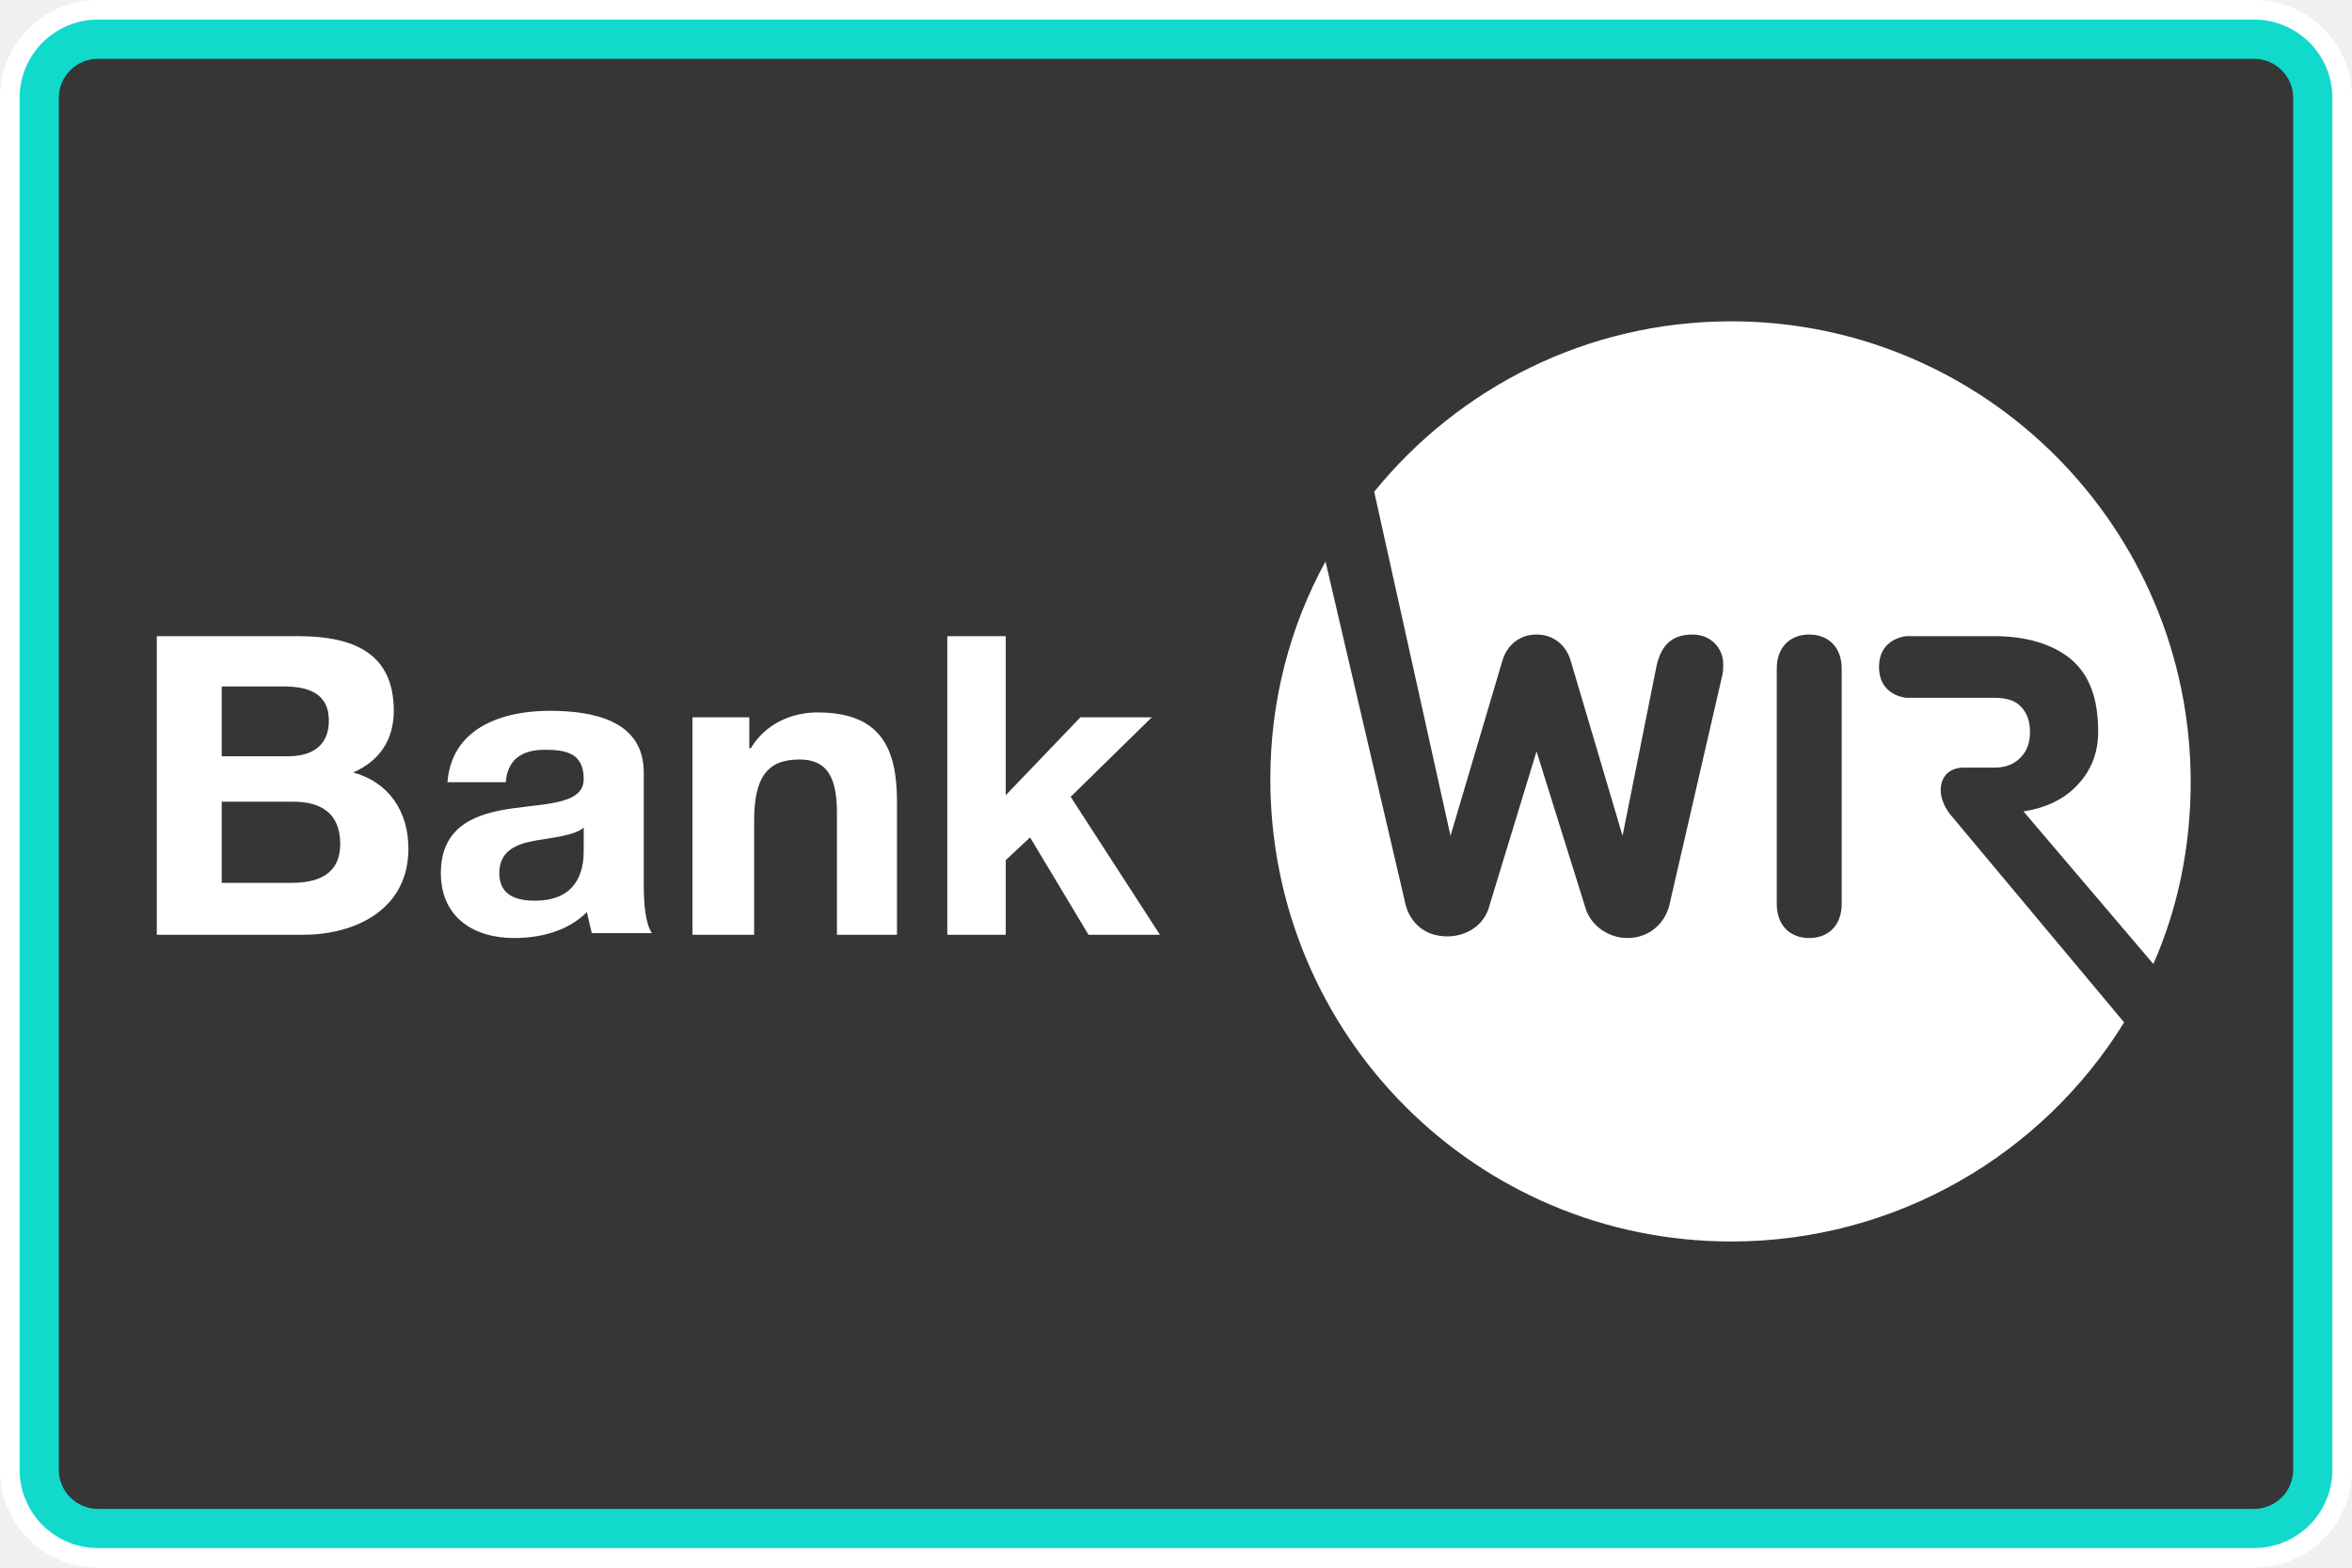
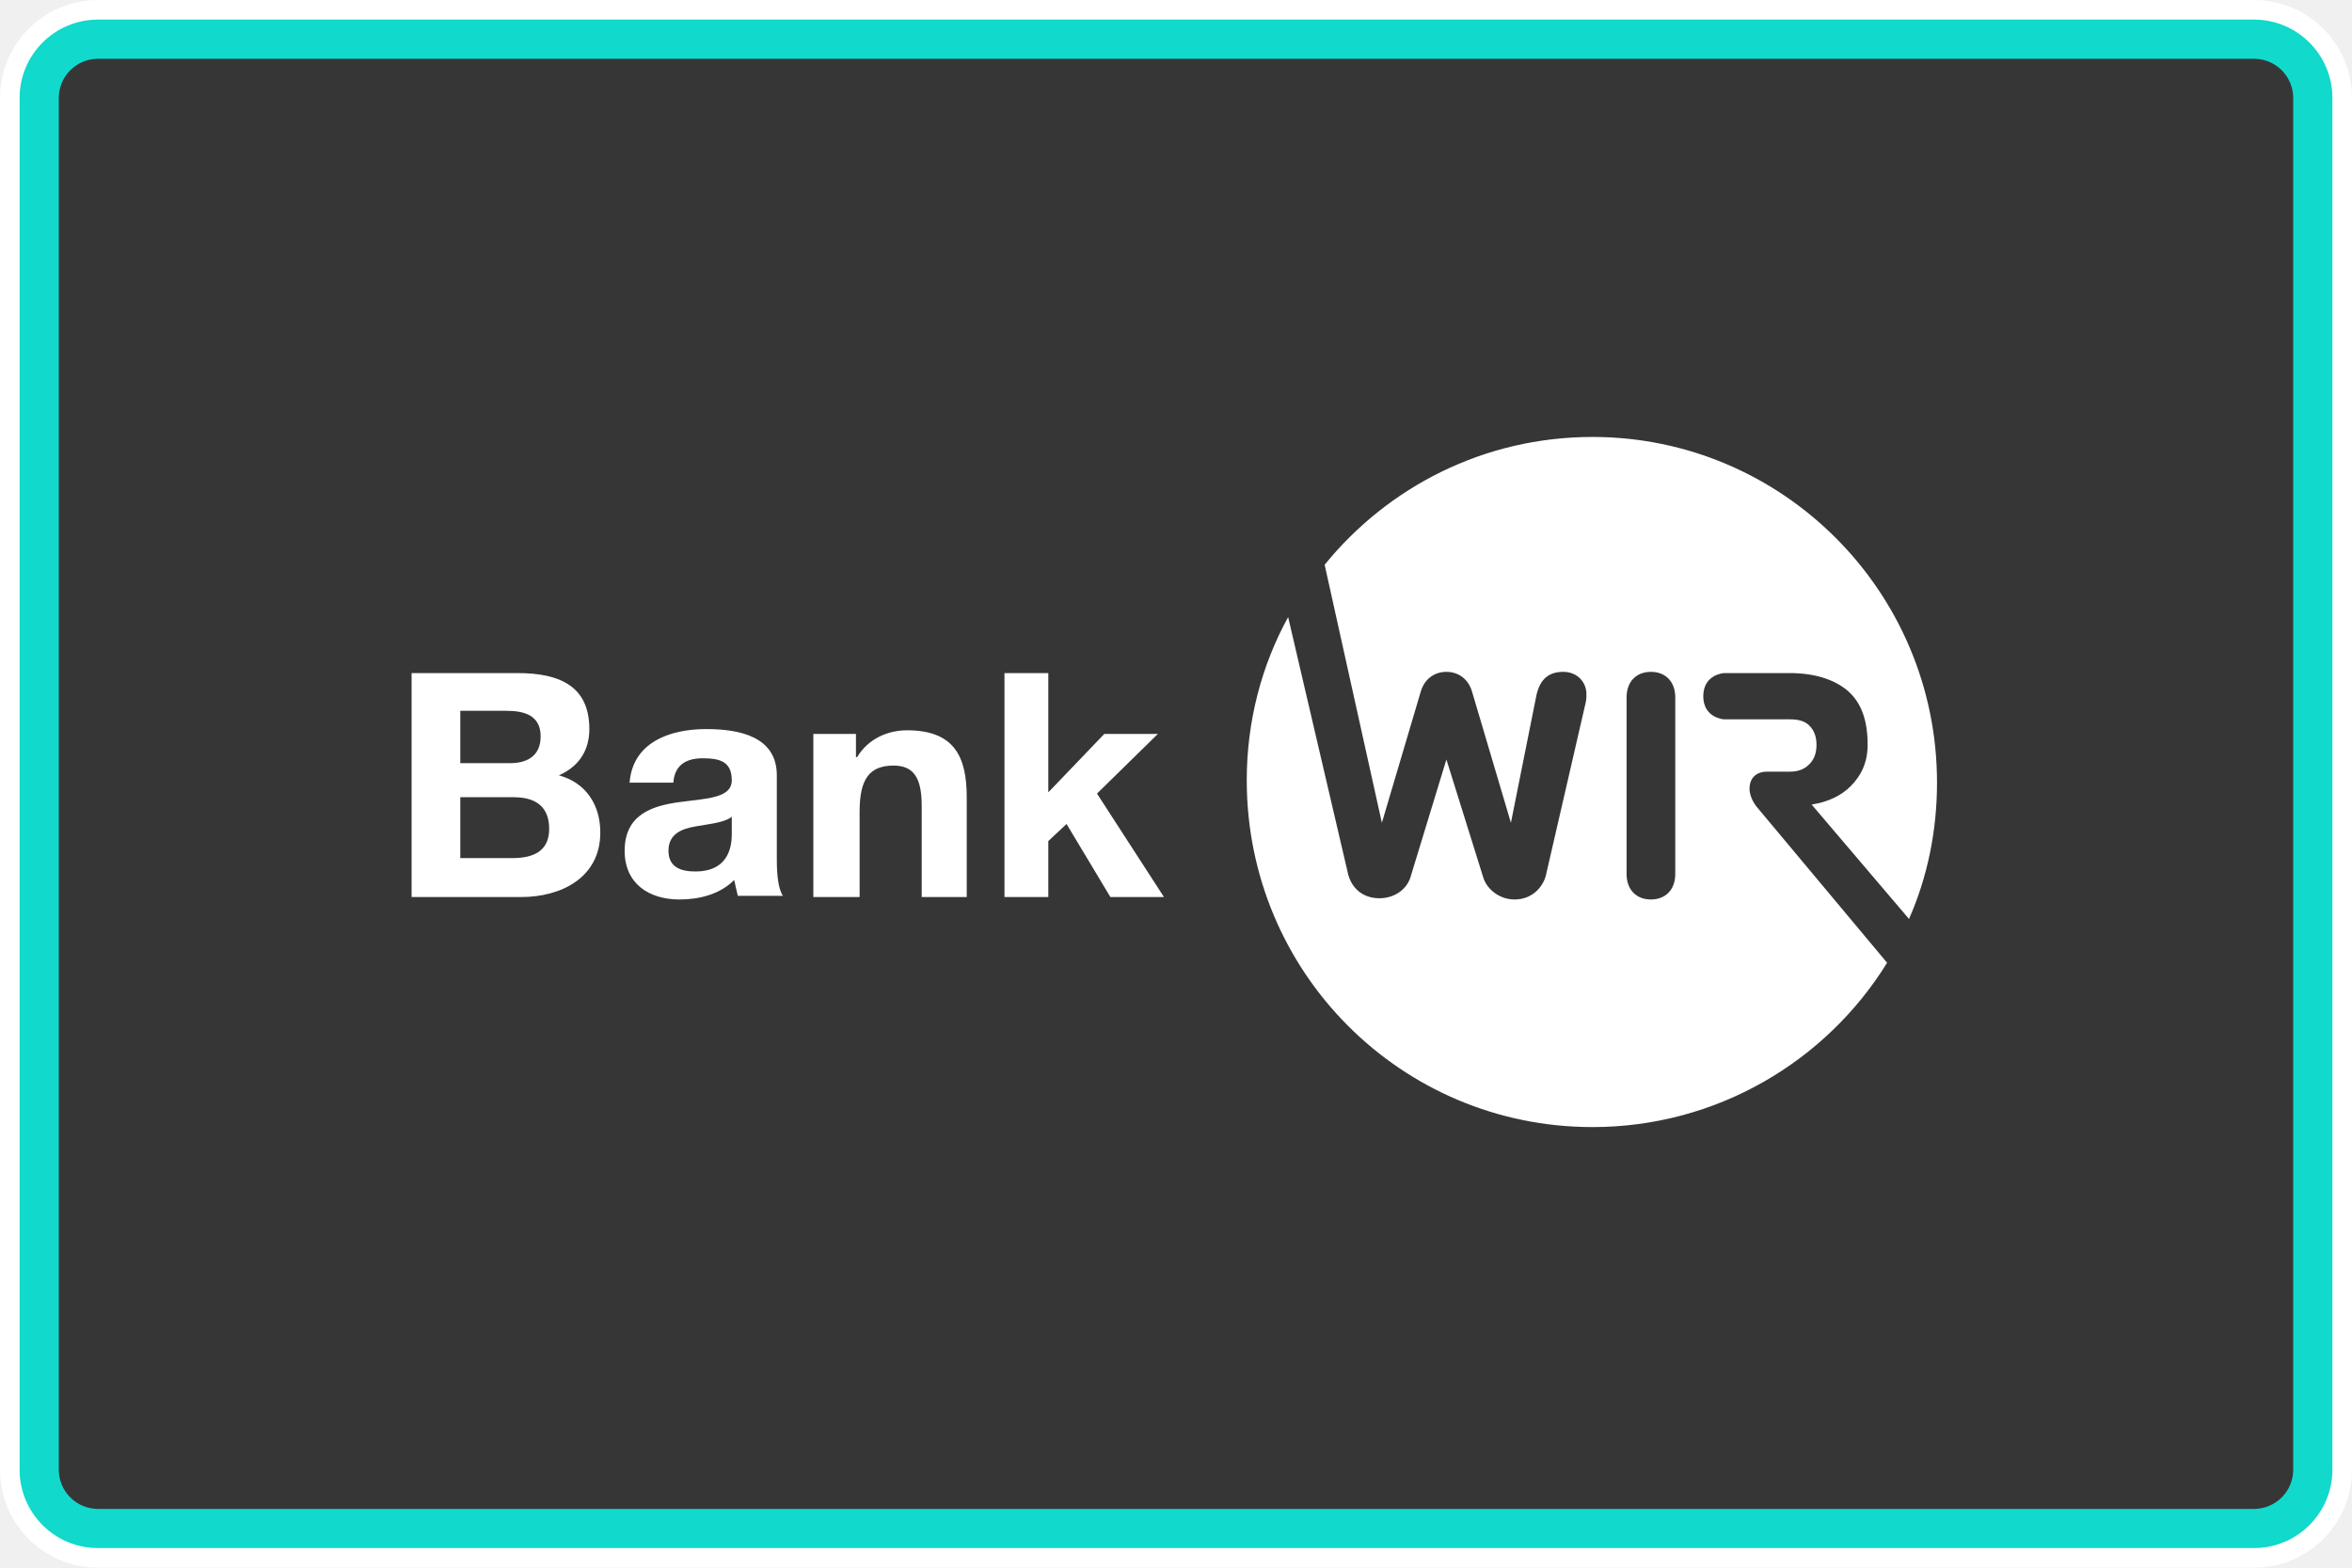
<svg xmlns="http://www.w3.org/2000/svg" width="120" height="80" viewBox="0 0 120 80" role="img" aria-labelledby="t-chw">
  <rect width="120" height="80" rx="5" fill="#FFFFFF" />
  <rect x="1" y="1" width="118" height="78" rx="4" fill="#11D9CC" />
  <rect x="3" y="3" width="114" height="74" rx="2" fill="#363636" />
-   <svg fill="none" aria-hidden="true" focusable="false" x="8" y="8" width="104" height="64" viewBox="0 0 141 64" preserveAspectRatio="xMidYMid meet">
+   <svg fill="none" aria-hidden="true" focusable="false" x="21" y="19" width="78" height="42" viewBox="0 0 141 64" preserveAspectRatio="xMidYMid meet">
    <path d="M124.07 34.133C124.07 34.133 123.396 33.347 123.396 32.449C123.396 31.326 124.182 30.877 124.968 30.877H127.102C127.888 30.877 128.449 30.653 128.898 30.203C129.347 29.754 129.572 29.193 129.572 28.407C129.572 27.621 129.347 27.06 128.898 26.61C128.449 26.161 127.775 26.049 127.102 26.049H121.039C121.039 26.049 119.13 25.937 119.13 23.916C119.13 21.895 121.039 21.782 121.039 21.782H127.102C129.347 21.782 131.144 22.344 132.379 23.354C133.726 24.477 134.288 26.161 134.288 28.407C134.288 29.979 133.726 31.214 132.716 32.225C131.818 33.123 130.582 33.684 129.123 33.909L138.105 44.463C139.789 40.646 140.688 36.379 140.688 31.888C140.688 14.26 126.428 0 108.912 0C98.919 0 90.049 4.604 84.21 11.79L89.488 35.593L93.081 23.467C93.418 22.344 94.316 21.67 95.439 21.67C96.561 21.67 97.46 22.344 97.796 23.467L101.389 35.593L103.747 23.803C104.084 22.344 104.87 21.67 106.218 21.67C107.565 21.67 108.351 22.681 108.351 23.691C108.351 24.14 108.351 24.253 108.239 24.702L104.646 40.309C104.421 41.432 103.411 42.667 101.726 42.667C100.379 42.667 99.144 41.768 98.807 40.533L95.439 29.754L92.183 40.421C91.846 41.768 90.611 42.554 89.263 42.554C87.467 42.554 86.568 41.319 86.344 40.197L80.842 16.617C78.372 21.109 77.025 26.274 77.025 31.663C77.025 49.404 91.284 63.663 108.912 63.663C120.365 63.663 130.47 57.6 136.084 48.505L124.07 34.133ZM116.547 40.309C116.547 41.768 115.649 42.667 114.302 42.667C112.954 42.667 112.056 41.768 112.056 40.309V24.028C112.056 22.568 112.954 21.67 114.302 21.67C115.649 21.67 116.547 22.568 116.547 24.028V40.309Z" fill="#FFFFFF" />
    <path d="M0 21.782H9.768C13.698 21.782 16.393 23.017 16.393 26.947C16.393 28.968 15.383 30.428 13.586 31.214C16.056 31.888 17.404 33.909 17.404 36.491C17.404 40.646 13.81 42.442 10.105 42.442H0V21.782ZM4.491 30.091H9.095C10.667 30.091 11.902 29.418 11.902 27.621C11.902 25.712 10.442 25.263 8.758 25.263H4.491V30.091ZM4.491 38.849H9.319C11.116 38.849 12.688 38.288 12.688 36.154C12.688 34.021 11.34 33.235 9.432 33.235H4.491V38.849ZM20.098 32C20.323 28.183 23.803 26.947 27.172 26.947C30.203 26.947 33.684 27.621 33.684 31.214V38.961C33.684 40.309 33.797 41.656 34.246 42.33H30.091C29.979 41.881 29.867 41.432 29.754 40.87C28.407 42.218 26.498 42.667 24.702 42.667C21.895 42.667 19.649 41.207 19.649 38.175C19.649 34.807 22.232 34.021 24.702 33.684C27.172 33.347 29.53 33.347 29.53 31.663C29.53 29.867 28.295 29.642 26.835 29.642C25.263 29.642 24.253 30.316 24.14 31.888H20.098V32ZM29.53 35.032C28.856 35.593 27.396 35.705 26.161 35.93C24.926 36.154 23.691 36.603 23.691 38.175C23.691 39.747 24.926 40.084 26.161 40.084C29.418 40.084 29.53 37.502 29.53 36.603V35.032ZM37.053 27.396H40.983V29.53H41.095C42.105 27.846 43.902 27.06 45.698 27.06C50.077 27.06 51.2 29.53 51.2 33.235V42.442H47.046V34.021C47.046 31.551 46.372 30.316 44.463 30.316C42.218 30.316 41.319 31.551 41.319 34.583V42.442H37.053V27.396ZM54.681 21.782H58.723V32.786L63.888 27.396H68.828L63.214 32.898L69.389 42.442H64.449L60.407 35.705L58.723 37.277V42.442H54.681V21.782Z" fill="#FFFFFF" />
  </svg>
</svg>
